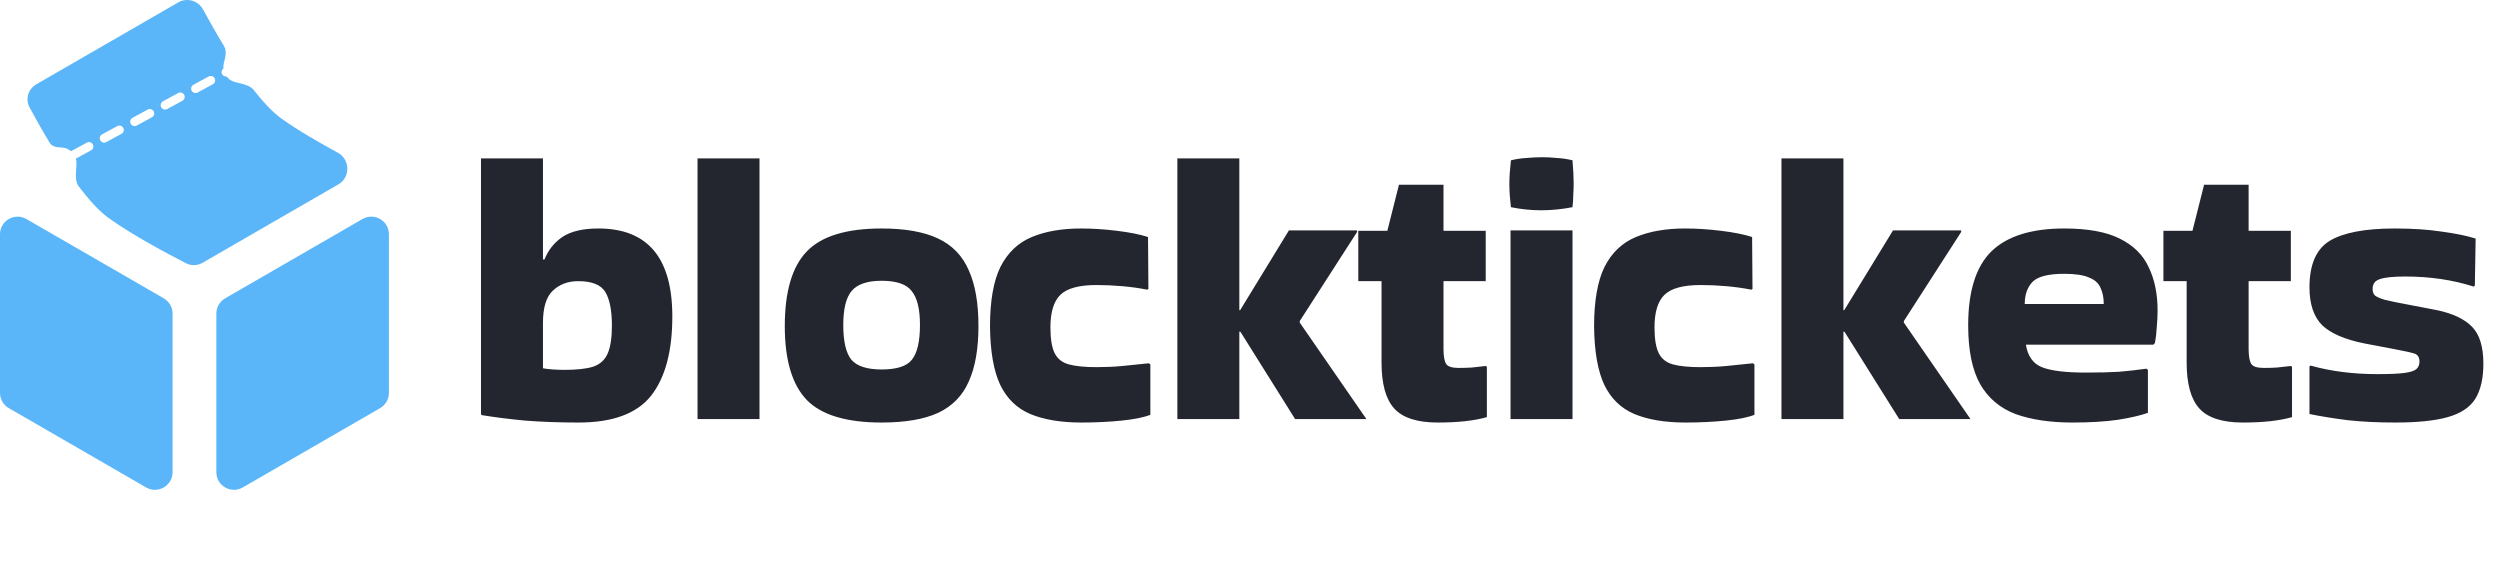
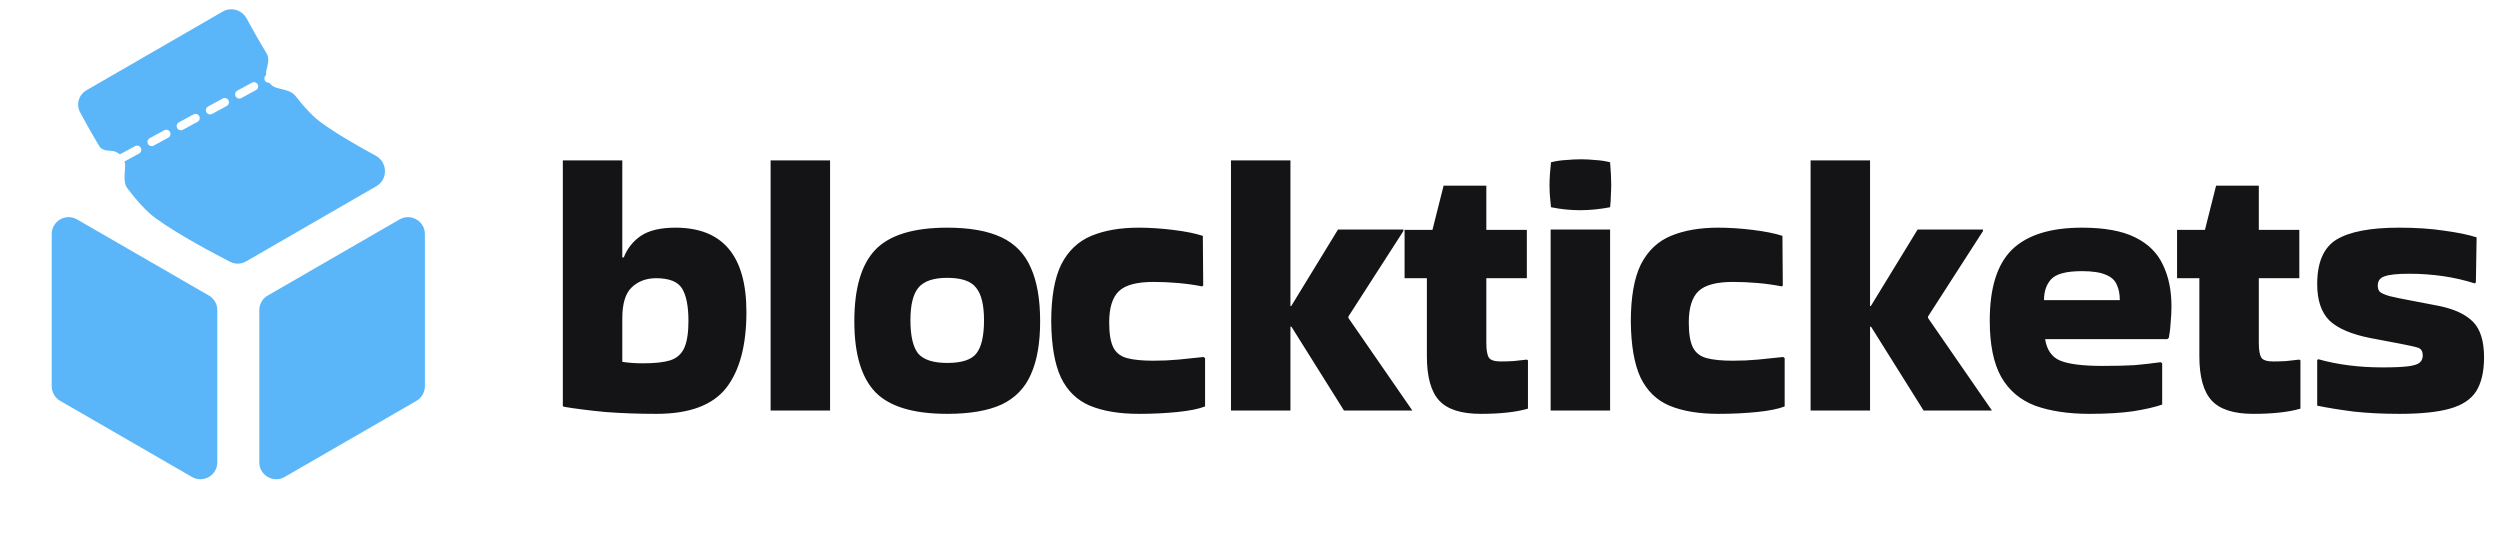
- <svg xmlns="http://www.w3.org/2000/svg" width="142" height="32" viewBox="0 0 142 32" fill="none">
-   <path fill-rule="evenodd" clip-rule="evenodd" d="M19.224 10.47C19.916 10.07 19.888 9.05 19.184 8.669C18.162 8.116 16.875 7.379 15.946 6.703C15.46 6.349 14.94 5.786 14.426 5.127C14.227 4.871 13.879 4.789 13.55 4.71C13.48 4.694 13.411 4.677 13.345 4.659C13.149 4.607 12.985 4.493 12.871 4.343C12.77 4.357 12.667 4.309 12.615 4.215C12.554 4.102 12.589 3.963 12.691 3.891C12.68 3.787 12.688 3.679 12.717 3.572C12.801 3.259 12.894 2.895 12.726 2.618C12.248 1.834 11.835 1.094 11.537 0.544C11.264 0.037 10.624 -0.153 10.125 0.135L2.058 4.792C1.6 5.057 1.428 5.631 1.678 6.097C1.958 6.619 2.357 7.337 2.822 8.11C2.946 8.316 3.215 8.375 3.456 8.375C3.678 8.375 3.881 8.456 4.037 8.591C4.047 8.583 4.057 8.576 4.068 8.57L4.933 8.101C5.054 8.035 5.206 8.08 5.272 8.201C5.338 8.323 5.293 8.474 5.172 8.54L4.308 9.009C4.331 9.089 4.344 9.174 4.344 9.262C4.344 9.373 4.336 9.489 4.328 9.606L4.328 9.606C4.302 9.962 4.276 10.329 4.479 10.597C5.039 11.337 5.612 11.975 6.143 12.362C7.502 13.351 9.629 14.472 10.569 14.953C10.866 15.104 11.218 15.092 11.507 14.925L19.224 10.47ZM12.19 4.446C12.256 4.567 12.211 4.719 12.09 4.785L11.225 5.254C11.104 5.32 10.952 5.275 10.886 5.154C10.82 5.032 10.865 4.881 10.986 4.815L11.851 4.345C11.973 4.279 12.124 4.324 12.19 4.446ZM10.461 5.385C10.527 5.506 10.482 5.658 10.36 5.724L9.495 6.193C9.374 6.259 9.222 6.214 9.156 6.093C9.091 5.971 9.136 5.819 9.257 5.754L10.122 5.284C10.243 5.218 10.395 5.263 10.461 5.385ZM8.731 6.323C8.797 6.445 8.752 6.597 8.631 6.662L7.766 7.132C7.645 7.198 7.493 7.153 7.427 7.031C7.361 6.91 7.406 6.758 7.527 6.692L8.392 6.223C8.513 6.157 8.665 6.202 8.731 6.323ZM7.002 7.262C7.068 7.384 7.023 7.535 6.901 7.601L6.036 8.071C5.915 8.137 5.763 8.092 5.697 7.97C5.632 7.849 5.677 7.697 5.798 7.631L6.663 7.162C6.784 7.096 6.936 7.141 7.002 7.262ZM21.59 23.182C21.9 23.003 22.09 22.673 22.09 22.316V13.306C22.09 12.537 21.257 12.056 20.59 12.44L12.788 16.945C12.479 17.124 12.288 17.454 12.288 17.811V26.82C12.288 27.59 13.121 28.071 13.788 27.687L21.59 23.182ZM9.302 16.945C9.612 17.124 9.802 17.454 9.802 17.811V26.821C9.802 27.59 8.969 28.072 8.302 27.687L0.5 23.182C0.191 23.003 0 22.673 0 22.316V13.306C0 12.537 0.833 12.056 1.5 12.441L9.302 16.945Z" fill="#5AB6F8" />
-   <path d="M38.188 17.972C38.188 19.952 37.785 21.455 36.978 22.482C36.171 23.494 34.8 24 32.864 24C31.779 24 30.767 23.963 29.828 23.89C28.904 23.802 28.09 23.699 27.386 23.582L27.32 23.538V8.996H30.84V14.738H30.928C31.133 14.21 31.471 13.785 31.94 13.462C32.424 13.139 33.106 12.978 33.986 12.978C36.787 12.978 38.188 14.643 38.188 17.972ZM30.84 18.346V20.92C31.192 20.979 31.603 21.008 32.072 21.008C32.761 21.008 33.297 20.949 33.678 20.832C34.074 20.7 34.353 20.451 34.514 20.084C34.675 19.717 34.756 19.189 34.756 18.5C34.756 17.635 34.631 16.997 34.382 16.586C34.133 16.175 33.619 15.97 32.842 15.97C32.255 15.97 31.771 16.153 31.39 16.52C31.023 16.872 30.84 17.481 30.84 18.346ZM43.14 23.802H39.62V8.996H43.14V23.802ZM44.576 18.522C44.576 16.557 44.994 15.141 45.83 14.276C46.666 13.411 48.082 12.978 50.076 12.978C51.411 12.978 52.482 13.169 53.288 13.55C54.095 13.931 54.674 14.533 55.026 15.354C55.393 16.161 55.576 17.217 55.576 18.522C55.576 19.813 55.393 20.861 55.026 21.668C54.674 22.475 54.095 23.069 53.288 23.45C52.482 23.817 51.411 24 50.076 24C48.082 24 46.666 23.575 45.83 22.724C44.994 21.859 44.576 20.458 44.576 18.522ZM50.076 20.986C50.927 20.986 51.499 20.803 51.792 20.436C52.1 20.055 52.254 19.395 52.254 18.456C52.254 17.561 52.1 16.923 51.792 16.542C51.499 16.146 50.927 15.948 50.076 15.948C49.255 15.948 48.683 16.146 48.36 16.542C48.052 16.923 47.898 17.561 47.898 18.456C47.898 19.395 48.052 20.055 48.36 20.436C48.683 20.803 49.255 20.986 50.076 20.986ZM65.34 20.7V23.56C64.973 23.707 64.431 23.817 63.712 23.89C62.993 23.963 62.231 24 61.424 24C60.265 24 59.297 23.839 58.52 23.516C57.757 23.193 57.185 22.636 56.804 21.844C56.437 21.052 56.247 19.952 56.232 18.544C56.232 17.092 56.43 15.963 56.826 15.156C57.237 14.349 57.831 13.785 58.608 13.462C59.385 13.139 60.317 12.978 61.402 12.978C62.047 12.978 62.729 13.022 63.448 13.11C64.167 13.198 64.753 13.315 65.208 13.462L65.23 16.41L65.164 16.454C64.724 16.366 64.255 16.3 63.756 16.256C63.257 16.212 62.766 16.19 62.282 16.19C61.299 16.19 60.617 16.373 60.236 16.74C59.855 17.107 59.664 17.723 59.664 18.588C59.664 19.248 59.745 19.739 59.906 20.062C60.067 20.385 60.339 20.597 60.72 20.7C61.101 20.803 61.622 20.854 62.282 20.854C62.795 20.854 63.287 20.832 63.756 20.788C64.225 20.744 64.724 20.693 65.252 20.634L65.34 20.7ZM70.394 23.802H66.874V8.996H70.394V17.62H70.439L73.21 13.088H77.082V13.176L73.826 18.236V18.324L77.611 23.802H73.562L70.46 18.852L70.394 18.83V23.802ZM78.471 20.59V15.97H77.151V13.11H78.801L79.461 10.492H81.991V13.11H84.389V15.97H81.991V19.82C81.991 20.231 82.042 20.517 82.145 20.678C82.248 20.825 82.482 20.898 82.849 20.898C83.084 20.898 83.333 20.891 83.597 20.876C83.861 20.847 84.125 20.817 84.389 20.788L84.455 20.832V23.692C83.751 23.897 82.82 24 81.661 24C80.502 24 79.681 23.736 79.197 23.208C78.713 22.68 78.471 21.807 78.471 20.59ZM89.318 9.106C89.362 9.634 89.384 10.074 89.384 10.426C89.384 10.631 89.377 10.844 89.362 11.064C89.362 11.269 89.348 11.504 89.318 11.768C89.01 11.827 88.71 11.871 88.416 11.9C88.123 11.929 87.83 11.944 87.536 11.944C87.258 11.944 86.972 11.929 86.678 11.9C86.4 11.871 86.114 11.827 85.82 11.768C85.791 11.519 85.769 11.291 85.754 11.086C85.74 10.866 85.732 10.653 85.732 10.448C85.732 10.257 85.74 10.052 85.754 9.832C85.769 9.612 85.791 9.37 85.82 9.106C86.114 9.033 86.407 8.989 86.7 8.974C87.008 8.945 87.309 8.93 87.602 8.93C87.881 8.93 88.16 8.945 88.438 8.974C88.732 8.989 89.025 9.033 89.318 9.106ZM89.318 23.802H85.798V13.088H89.318V23.802ZM99.652 20.7V23.56C99.286 23.707 98.743 23.817 98.024 23.89C97.306 23.963 96.543 24 95.736 24C94.578 24 93.61 23.839 92.832 23.516C92.07 23.193 91.498 22.636 91.116 21.844C90.75 21.052 90.559 19.952 90.544 18.544C90.544 17.092 90.742 15.963 91.138 15.156C91.549 14.349 92.143 13.785 92.92 13.462C93.698 13.139 94.629 12.978 95.714 12.978C96.36 12.978 97.042 13.022 97.76 13.11C98.479 13.198 99.066 13.315 99.52 13.462L99.542 16.41L99.476 16.454C99.036 16.366 98.567 16.3 98.068 16.256C97.57 16.212 97.078 16.19 96.594 16.19C95.612 16.19 94.93 16.373 94.548 16.74C94.167 17.107 93.976 17.723 93.976 18.588C93.976 19.248 94.057 19.739 94.218 20.062C94.38 20.385 94.651 20.597 95.032 20.7C95.414 20.803 95.934 20.854 96.594 20.854C97.108 20.854 97.599 20.832 98.068 20.788C98.538 20.744 99.036 20.693 99.564 20.634L99.652 20.7ZM104.707 23.802H101.187V8.996H104.707V17.62H104.751L107.523 13.088H111.395V13.176L108.139 18.236V18.324L111.923 23.802H107.875L104.773 18.852L104.707 18.83V23.802ZM122.001 23.45C121.59 23.597 121.018 23.729 120.285 23.846C119.566 23.949 118.708 24 117.711 24C116.45 24 115.372 23.839 114.477 23.516C113.597 23.179 112.93 22.614 112.475 21.822C112.02 21.015 111.793 19.901 111.793 18.478C111.793 16.542 112.233 15.141 113.113 14.276C114.008 13.411 115.386 12.978 117.249 12.978C118.584 12.978 119.632 13.169 120.395 13.55C121.172 13.931 121.722 14.474 122.045 15.178C122.382 15.867 122.551 16.689 122.551 17.642C122.551 17.921 122.536 18.221 122.507 18.544C122.492 18.867 122.456 19.182 122.397 19.49L122.309 19.578H115.071C115.174 20.223 115.474 20.649 115.973 20.854C116.486 21.059 117.315 21.162 118.459 21.162C119.222 21.162 119.852 21.147 120.351 21.118C120.864 21.074 121.385 21.015 121.913 20.942L122.001 21.008V23.45ZM119.493 17.268C119.493 16.916 119.434 16.615 119.317 16.366C119.214 16.102 119.002 15.904 118.679 15.772C118.356 15.625 117.88 15.552 117.249 15.552C116.325 15.552 115.716 15.713 115.423 16.036C115.144 16.344 115.005 16.755 115.005 17.268H119.493ZM124.202 20.59V15.97H122.882V13.11H124.532L125.192 10.492H127.722V13.11H130.12V15.97H127.722V19.82C127.722 20.231 127.774 20.517 127.876 20.678C127.979 20.825 128.214 20.898 128.58 20.898C128.815 20.898 129.064 20.891 129.328 20.876C129.592 20.847 129.856 20.817 130.12 20.788L130.186 20.832V23.692C129.482 23.897 128.551 24 127.392 24C126.234 24 125.412 23.736 124.928 23.208C124.444 22.68 124.202 21.807 124.202 20.59ZM131.244 20.766C132.388 21.089 133.657 21.25 135.05 21.25C135.725 21.25 136.231 21.228 136.568 21.184C136.905 21.14 137.133 21.067 137.25 20.964C137.367 20.861 137.426 20.722 137.426 20.546C137.426 20.297 137.331 20.143 137.14 20.084C136.964 20.025 136.605 19.945 136.062 19.842L134.324 19.512C133.209 19.292 132.403 18.947 131.904 18.478C131.42 17.994 131.178 17.275 131.178 16.322C131.178 15.031 131.559 14.151 132.322 13.682C133.099 13.213 134.331 12.978 136.018 12.978C137.03 12.978 137.917 13.037 138.68 13.154C139.457 13.257 140.103 13.389 140.616 13.55L140.572 16.212L140.506 16.278C139.318 15.897 138.02 15.706 136.612 15.706C135.923 15.706 135.439 15.757 135.16 15.86C134.896 15.948 134.764 16.131 134.764 16.41C134.764 16.557 134.801 16.674 134.874 16.762C134.962 16.85 135.153 16.938 135.446 17.026C135.739 17.099 136.201 17.195 136.832 17.312L138.438 17.62C139.333 17.811 139.993 18.126 140.418 18.566C140.843 19.006 141.056 19.703 141.056 20.656C141.056 21.492 140.902 22.159 140.594 22.658C140.286 23.142 139.765 23.487 139.032 23.692C138.313 23.897 137.316 24 136.04 24C135.072 24 134.177 23.956 133.356 23.868C132.549 23.765 131.823 23.648 131.178 23.516V20.81L131.244 20.766Z" fill="#23262F" />
+ <svg xmlns="http://www.w3.org/2000/svg" width="148" height="33" viewBox="0 0 148 33" fill="none">
+   <path fill-rule="evenodd" clip-rule="evenodd" d="M22.286 11.019C22.979 10.619 22.95 9.599 22.247 9.219C21.224 8.666 19.937 7.928 19.008 7.252C18.522 6.899 18.002 6.335 17.489 5.676C17.29 5.421 16.942 5.338 16.613 5.26C16.543 5.243 16.474 5.227 16.407 5.209C16.211 5.156 16.048 5.042 15.933 4.893C15.833 4.907 15.729 4.859 15.678 4.764C15.617 4.652 15.651 4.513 15.754 4.441C15.743 4.337 15.751 4.229 15.78 4.122C15.863 3.808 15.957 3.445 15.788 3.168C15.311 2.383 14.897 1.644 14.6 1.093C14.326 0.587 13.686 0.396 13.188 0.684L5.12 5.342C4.662 5.606 4.49 6.181 4.741 6.647C5.021 7.169 5.419 7.887 5.884 8.659C6.009 8.866 6.278 8.924 6.519 8.924C6.741 8.924 6.944 9.005 7.099 9.14C7.109 9.133 7.12 9.126 7.131 9.12L7.996 8.65C8.117 8.584 8.269 8.629 8.335 8.751C8.401 8.872 8.356 9.024 8.234 9.09L7.37 9.559C7.394 9.639 7.407 9.724 7.407 9.812C7.407 9.922 7.398 10.038 7.39 10.155L7.39 10.155C7.365 10.511 7.338 10.879 7.541 11.147C8.101 11.886 8.674 12.525 9.206 12.912C10.565 13.9 12.691 15.022 13.632 15.502C13.929 15.654 14.28 15.641 14.569 15.475L22.286 11.019ZM15.253 4.995C15.319 5.117 15.274 5.268 15.152 5.334L14.287 5.804C14.166 5.87 14.014 5.825 13.948 5.703C13.883 5.582 13.928 5.43 14.049 5.364L14.914 4.895C15.035 4.829 15.187 4.874 15.253 4.995ZM13.523 5.934C13.589 6.055 13.544 6.207 13.423 6.273L12.558 6.743C12.437 6.808 12.285 6.763 12.219 6.642C12.153 6.521 12.198 6.369 12.319 6.303L13.184 5.834C13.306 5.768 13.457 5.813 13.523 5.934ZM11.794 6.873C11.86 6.994 11.815 7.146 11.693 7.212L10.828 7.681C10.707 7.747 10.555 7.702 10.489 7.581C10.424 7.46 10.469 7.308 10.59 7.242L11.455 6.773C11.576 6.707 11.728 6.752 11.794 6.873ZM10.064 7.812C10.13 7.933 10.085 8.085 9.964 8.151L9.099 8.62C8.978 8.686 8.826 8.641 8.76 8.52C8.694 8.398 8.739 8.247 8.86 8.181L9.725 7.711C9.846 7.646 9.998 7.69 10.064 7.812ZM24.653 23.731C24.962 23.553 25.153 23.223 25.153 22.865V13.856C25.153 13.086 24.32 12.605 23.653 12.99L15.851 17.495C15.541 17.673 15.351 18.003 15.351 18.361V27.37C15.351 28.14 16.184 28.621 16.851 28.236L24.653 23.731ZM12.365 17.495C12.674 17.673 12.865 18.003 12.865 18.361V27.37C12.865 28.14 12.031 28.621 11.365 28.236L3.562 23.731C3.253 23.553 3.062 23.223 3.062 22.865V13.856C3.062 13.086 3.896 12.605 4.562 12.99L12.365 17.495Z" fill="#5AB6F8" />
+   <path d="M44.188 18.472C44.188 20.452 43.785 21.955 42.978 22.982C42.171 23.994 40.8 24.5 38.864 24.5C37.779 24.5 36.767 24.463 35.828 24.39C34.904 24.302 34.09 24.199 33.386 24.082L33.32 24.038V9.496H36.84V15.238H36.928C37.133 14.71 37.471 14.285 37.94 13.962C38.424 13.639 39.106 13.478 39.986 13.478C42.787 13.478 44.188 15.143 44.188 18.472ZM36.84 18.846V21.42C37.192 21.479 37.603 21.508 38.072 21.508C38.761 21.508 39.297 21.449 39.678 21.332C40.074 21.2 40.353 20.951 40.514 20.584C40.675 20.217 40.756 19.689 40.756 19C40.756 18.135 40.631 17.497 40.382 17.086C40.133 16.675 39.619 16.47 38.842 16.47C38.255 16.47 37.771 16.653 37.39 17.02C37.023 17.372 36.84 17.981 36.84 18.846ZM49.14 24.302H45.62V9.496H49.14V24.302ZM50.576 19.022C50.576 17.057 50.994 15.641 51.83 14.776C52.666 13.911 54.082 13.478 56.076 13.478C57.411 13.478 58.482 13.669 59.288 14.05C60.095 14.431 60.674 15.033 61.026 15.854C61.393 16.661 61.576 17.717 61.576 19.022C61.576 20.313 61.393 21.361 61.026 22.168C60.674 22.975 60.095 23.569 59.288 23.95C58.482 24.317 57.411 24.5 56.076 24.5C54.082 24.5 52.666 24.075 51.83 23.224C50.994 22.359 50.576 20.958 50.576 19.022ZM56.076 21.486C56.927 21.486 57.499 21.303 57.792 20.936C58.1 20.555 58.254 19.895 58.254 18.956C58.254 18.061 58.1 17.423 57.792 17.042C57.499 16.646 56.927 16.448 56.076 16.448C55.255 16.448 54.683 16.646 54.36 17.042C54.052 17.423 53.898 18.061 53.898 18.956C53.898 19.895 54.052 20.555 54.36 20.936C54.683 21.303 55.255 21.486 56.076 21.486ZM71.34 21.2V24.06C70.973 24.207 70.431 24.317 69.712 24.39C68.993 24.463 68.231 24.5 67.424 24.5C66.265 24.5 65.297 24.339 64.52 24.016C63.757 23.693 63.185 23.136 62.804 22.344C62.437 21.552 62.247 20.452 62.232 19.044C62.232 17.592 62.43 16.463 62.826 15.656C63.237 14.849 63.831 14.285 64.608 13.962C65.385 13.639 66.317 13.478 67.402 13.478C68.047 13.478 68.729 13.522 69.448 13.61C70.167 13.698 70.753 13.815 71.208 13.962L71.23 16.91L71.164 16.954C70.724 16.866 70.255 16.8 69.756 16.756C69.257 16.712 68.766 16.69 68.282 16.69C67.299 16.69 66.617 16.873 66.236 17.24C65.855 17.607 65.664 18.223 65.664 19.088C65.664 19.748 65.745 20.239 65.906 20.562C66.067 20.885 66.339 21.097 66.72 21.2C67.101 21.303 67.622 21.354 68.282 21.354C68.795 21.354 69.287 21.332 69.756 21.288C70.225 21.244 70.724 21.193 71.252 21.134L71.34 21.2ZM76.394 24.302H72.874V9.496H76.394V18.12H76.439L79.21 13.588H83.082V13.676L79.826 18.736V18.824L83.611 24.302H79.562L76.46 19.352L76.394 19.33V24.302ZM84.471 21.09V16.47H83.151V13.61H84.801L85.461 10.992H87.991V13.61H90.389V16.47H87.991V20.32C87.991 20.731 88.042 21.017 88.145 21.178C88.248 21.325 88.482 21.398 88.849 21.398C89.084 21.398 89.333 21.391 89.597 21.376C89.861 21.347 90.125 21.317 90.389 21.288L90.455 21.332V24.192C89.751 24.397 88.82 24.5 87.661 24.5C86.502 24.5 85.681 24.236 85.197 23.708C84.713 23.18 84.471 22.307 84.471 21.09ZM95.318 9.606C95.362 10.134 95.384 10.574 95.384 10.926C95.384 11.131 95.377 11.344 95.362 11.564C95.362 11.769 95.348 12.004 95.318 12.268C95.01 12.327 94.71 12.371 94.416 12.4C94.123 12.429 93.83 12.444 93.536 12.444C93.258 12.444 92.972 12.429 92.678 12.4C92.4 12.371 92.114 12.327 91.82 12.268C91.791 12.019 91.769 11.791 91.754 11.586C91.74 11.366 91.732 11.153 91.732 10.948C91.732 10.757 91.74 10.552 91.754 10.332C91.769 10.112 91.791 9.87 91.82 9.606C92.114 9.533 92.407 9.489 92.7 9.474C93.008 9.445 93.309 9.43 93.602 9.43C93.881 9.43 94.16 9.445 94.438 9.474C94.732 9.489 95.025 9.533 95.318 9.606ZM95.318 24.302H91.798V13.588H95.318V24.302ZM105.652 21.2V24.06C105.286 24.207 104.743 24.317 104.024 24.39C103.306 24.463 102.543 24.5 101.736 24.5C100.578 24.5 99.61 24.339 98.832 24.016C98.07 23.693 97.498 23.136 97.116 22.344C96.75 21.552 96.559 20.452 96.544 19.044C96.544 17.592 96.742 16.463 97.138 15.656C97.549 14.849 98.143 14.285 98.92 13.962C99.698 13.639 100.629 13.478 101.714 13.478C102.36 13.478 103.042 13.522 103.76 13.61C104.479 13.698 105.066 13.815 105.52 13.962L105.542 16.91L105.476 16.954C105.036 16.866 104.567 16.8 104.068 16.756C103.57 16.712 103.078 16.69 102.594 16.69C101.612 16.69 100.93 16.873 100.548 17.24C100.167 17.607 99.976 18.223 99.976 19.088C99.976 19.748 100.057 20.239 100.218 20.562C100.38 20.885 100.651 21.097 101.032 21.2C101.414 21.303 101.934 21.354 102.594 21.354C103.108 21.354 103.599 21.332 104.068 21.288C104.538 21.244 105.036 21.193 105.564 21.134L105.652 21.2ZM110.707 24.302H107.187V9.496H110.707V18.12H110.751L113.523 13.588H117.395V13.676L114.139 18.736V18.824L117.923 24.302H113.875L110.773 19.352L110.707 19.33V24.302ZM128.001 23.95C127.59 24.097 127.018 24.229 126.285 24.346C125.566 24.449 124.708 24.5 123.711 24.5C122.45 24.5 121.372 24.339 120.477 24.016C119.597 23.679 118.93 23.114 118.475 22.322C118.02 21.515 117.793 20.401 117.793 18.978C117.793 17.042 118.233 15.641 119.113 14.776C120.008 13.911 121.386 13.478 123.249 13.478C124.584 13.478 125.632 13.669 126.395 14.05C127.172 14.431 127.722 14.974 128.045 15.678C128.382 16.367 128.551 17.189 128.551 18.142C128.551 18.421 128.536 18.721 128.507 19.044C128.492 19.367 128.456 19.682 128.397 19.99L128.309 20.078H121.071C121.174 20.723 121.474 21.149 121.973 21.354C122.486 21.559 123.315 21.662 124.459 21.662C125.222 21.662 125.852 21.647 126.351 21.618C126.864 21.574 127.385 21.515 127.913 21.442L128.001 21.508V23.95ZM125.493 17.768C125.493 17.416 125.434 17.115 125.317 16.866C125.214 16.602 125.002 16.404 124.679 16.272C124.356 16.125 123.88 16.052 123.249 16.052C122.325 16.052 121.716 16.213 121.423 16.536C121.144 16.844 121.005 17.255 121.005 17.768H125.493ZM130.202 21.09V16.47H128.882V13.61H130.532L131.192 10.992H133.722V13.61H136.12V16.47H133.722V20.32C133.722 20.731 133.774 21.017 133.876 21.178C133.979 21.325 134.214 21.398 134.58 21.398C134.815 21.398 135.064 21.391 135.328 21.376C135.592 21.347 135.856 21.317 136.12 21.288L136.186 21.332V24.192C135.482 24.397 134.551 24.5 133.392 24.5C132.234 24.5 131.412 24.236 130.928 23.708C130.444 23.18 130.202 22.307 130.202 21.09ZM137.244 21.266C138.388 21.589 139.657 21.75 141.05 21.75C141.725 21.75 142.231 21.728 142.568 21.684C142.905 21.64 143.133 21.567 143.25 21.464C143.367 21.361 143.426 21.222 143.426 21.046C143.426 20.797 143.331 20.643 143.14 20.584C142.964 20.525 142.605 20.445 142.062 20.342L140.324 20.012C139.209 19.792 138.403 19.447 137.904 18.978C137.42 18.494 137.178 17.775 137.178 16.822C137.178 15.531 137.559 14.651 138.322 14.182C139.099 13.713 140.331 13.478 142.018 13.478C143.03 13.478 143.917 13.537 144.68 13.654C145.457 13.757 146.103 13.889 146.616 14.05L146.572 16.712L146.506 16.778C145.318 16.397 144.02 16.206 142.612 16.206C141.923 16.206 141.439 16.257 141.16 16.36C140.896 16.448 140.764 16.631 140.764 16.91C140.764 17.057 140.801 17.174 140.874 17.262C140.962 17.35 141.153 17.438 141.446 17.526C141.739 17.599 142.201 17.695 142.832 17.812L144.438 18.12C145.333 18.311 145.993 18.626 146.418 19.066C146.843 19.506 147.056 20.203 147.056 21.156C147.056 21.992 146.902 22.659 146.594 23.158C146.286 23.642 145.765 23.987 145.032 24.192C144.313 24.397 143.316 24.5 142.04 24.5C141.072 24.5 140.177 24.456 139.356 24.368C138.549 24.265 137.823 24.148 137.178 24.016V21.31L137.244 21.266Z" fill="#141416" />
</svg>
